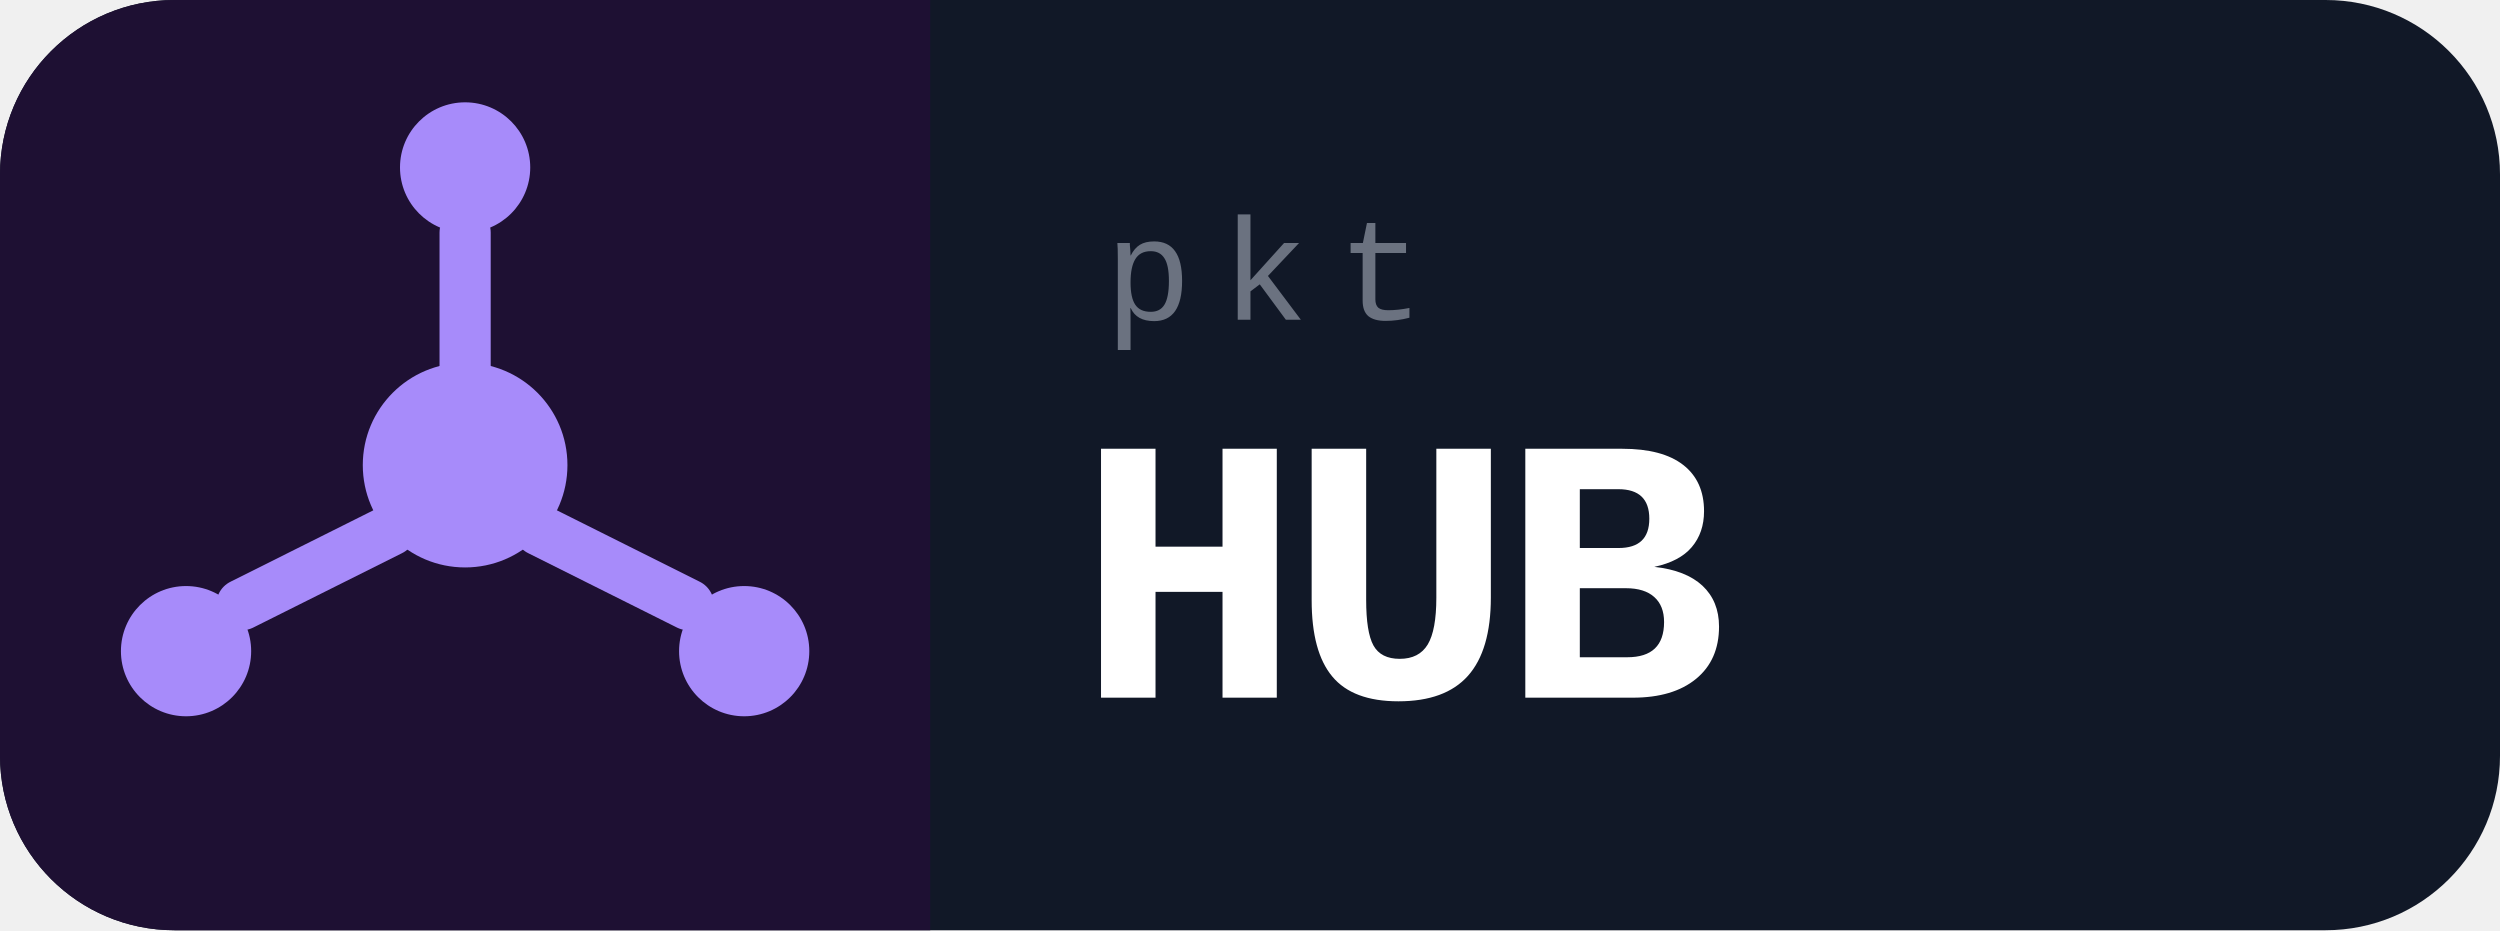
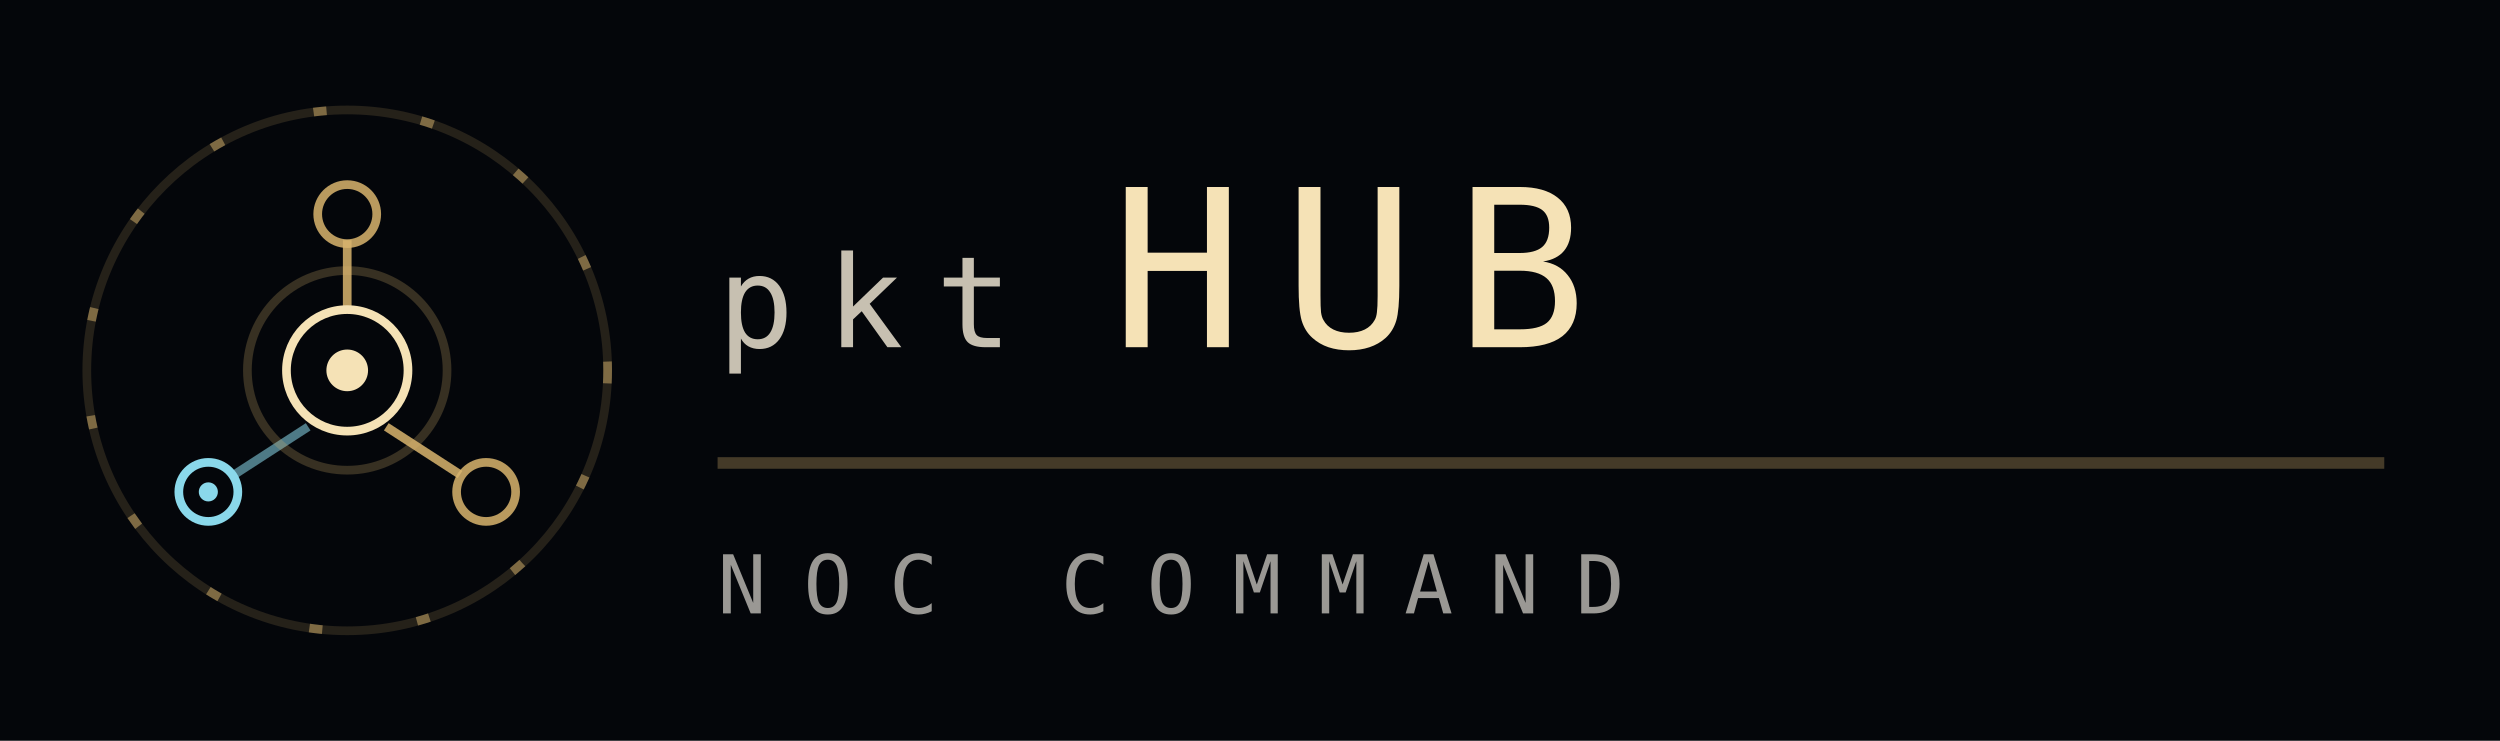
- <svg xmlns="http://www.w3.org/2000/svg" viewBox="0 0 172 64">
-   <defs>
-     <clipPath id="chub">
-       <rect width="172" height="64" rx="12" />
-     </clipPath>
-   </defs>
-   <rect width="172" height="64" rx="12" fill="#111827" />
-   <rect width="64" height="64" fill="#1e1033" clip-path="url(#chub)" />
-   <g transform="scale(0.64)">
-     <path d="M50 40 L50 25" stroke="#a78bfa" stroke-width="5.5" stroke-linecap="round" />
-     <path d="M58 57 L74 65" stroke="#a78bfa" stroke-width="5.5" stroke-linecap="round" />
-     <path d="M42 57 L26 65" stroke="#a78bfa" stroke-width="5.5" stroke-linecap="round" />
-     <circle cx="50" cy="18" r="7" fill="#a78bfa" />
-     <circle cx="80" cy="70" r="7" fill="#a78bfa" />
-     <circle cx="20" cy="70" r="7" fill="#a78bfa" />
-     <circle cx="50" cy="50" r="11" fill="#a78bfa" />
+ <svg xmlns="http://www.w3.org/2000/svg" viewBox="0 0 216 64" fill="none">
+   <rect width="216" height="64" fill="#04060a" />
+   <g transform="translate(6,8) scale(0.75)">
+     <circle cx="32" cy="32" r="30" stroke="rgba(216,180,110,.16)" />
+     <circle cx="32" cy="32" r="30" stroke="rgba(216,180,110,.5)" stroke-dasharray="1.5 11" />
+     <path d="M32 25 V17" stroke="rgba(216,180,110,.85)" stroke-width="1.3.2" />
+     <path d="M36.5 38.5 L45 44" stroke="rgba(216,180,110,.85)" stroke-width="1.3.2" />
+     <path d="M27.5 38.5 L19 44" stroke="rgba(138,216,234,.55)" stroke-width="1.3.2" />
+     <circle cx="32" cy="32" r="11.5" stroke="rgba(216,180,110,.24)" />
+     <circle cx="32" cy="32" r="7" stroke="#f5e2b6" stroke-width="1.3.3" />
+     <circle cx="32" cy="32" r="2.4" fill="#f5e2b6" />
+     <circle cx="32" cy="14" r="3.4" stroke="rgba(216,180,110,.85)" />
+     <circle cx="48" cy="46" r="3.4" stroke="rgba(216,180,110,.85)" />
+     <circle cx="16" cy="46" r="3.4" stroke="#8ad8ea" />
+     <circle cx="16" cy="46" r="1.1" fill="#8ad8ea" />
  </g>
-   <text x="76" y="22" font-family="Courier New,Courier,monospace" font-size="10" fill="#6b7280" letter-spacing="2">pkt</text>
-   <text x="74" y="48" font-family="Courier New,Courier,monospace" font-size="26" font-weight="700" fill="white" letter-spacing="-1">HUB</text>
+   <text x="62" y="30" font-family="ui-monospace,SF Mono,Menlo,monospace" font-size="11" fill="#c7c0b1" letter-spacing="2.8">pkt</text>
+   <text x="96" y="30" font-family="ui-monospace,SF Mono,Menlo,monospace" font-size="19" fill="#f5e2b6" letter-spacing="3.4">HUB</text>
+   <path d="M62 40 H206" stroke="rgba(216,180,110,.3)" />
+   <text x="62" y="53" font-family="ui-monospace,SF Mono,Menlo,monospace" font-size="7" fill="rgba(245,241,232,.62)" letter-spacing="3.2">NOC COMMAND</text>
</svg>
